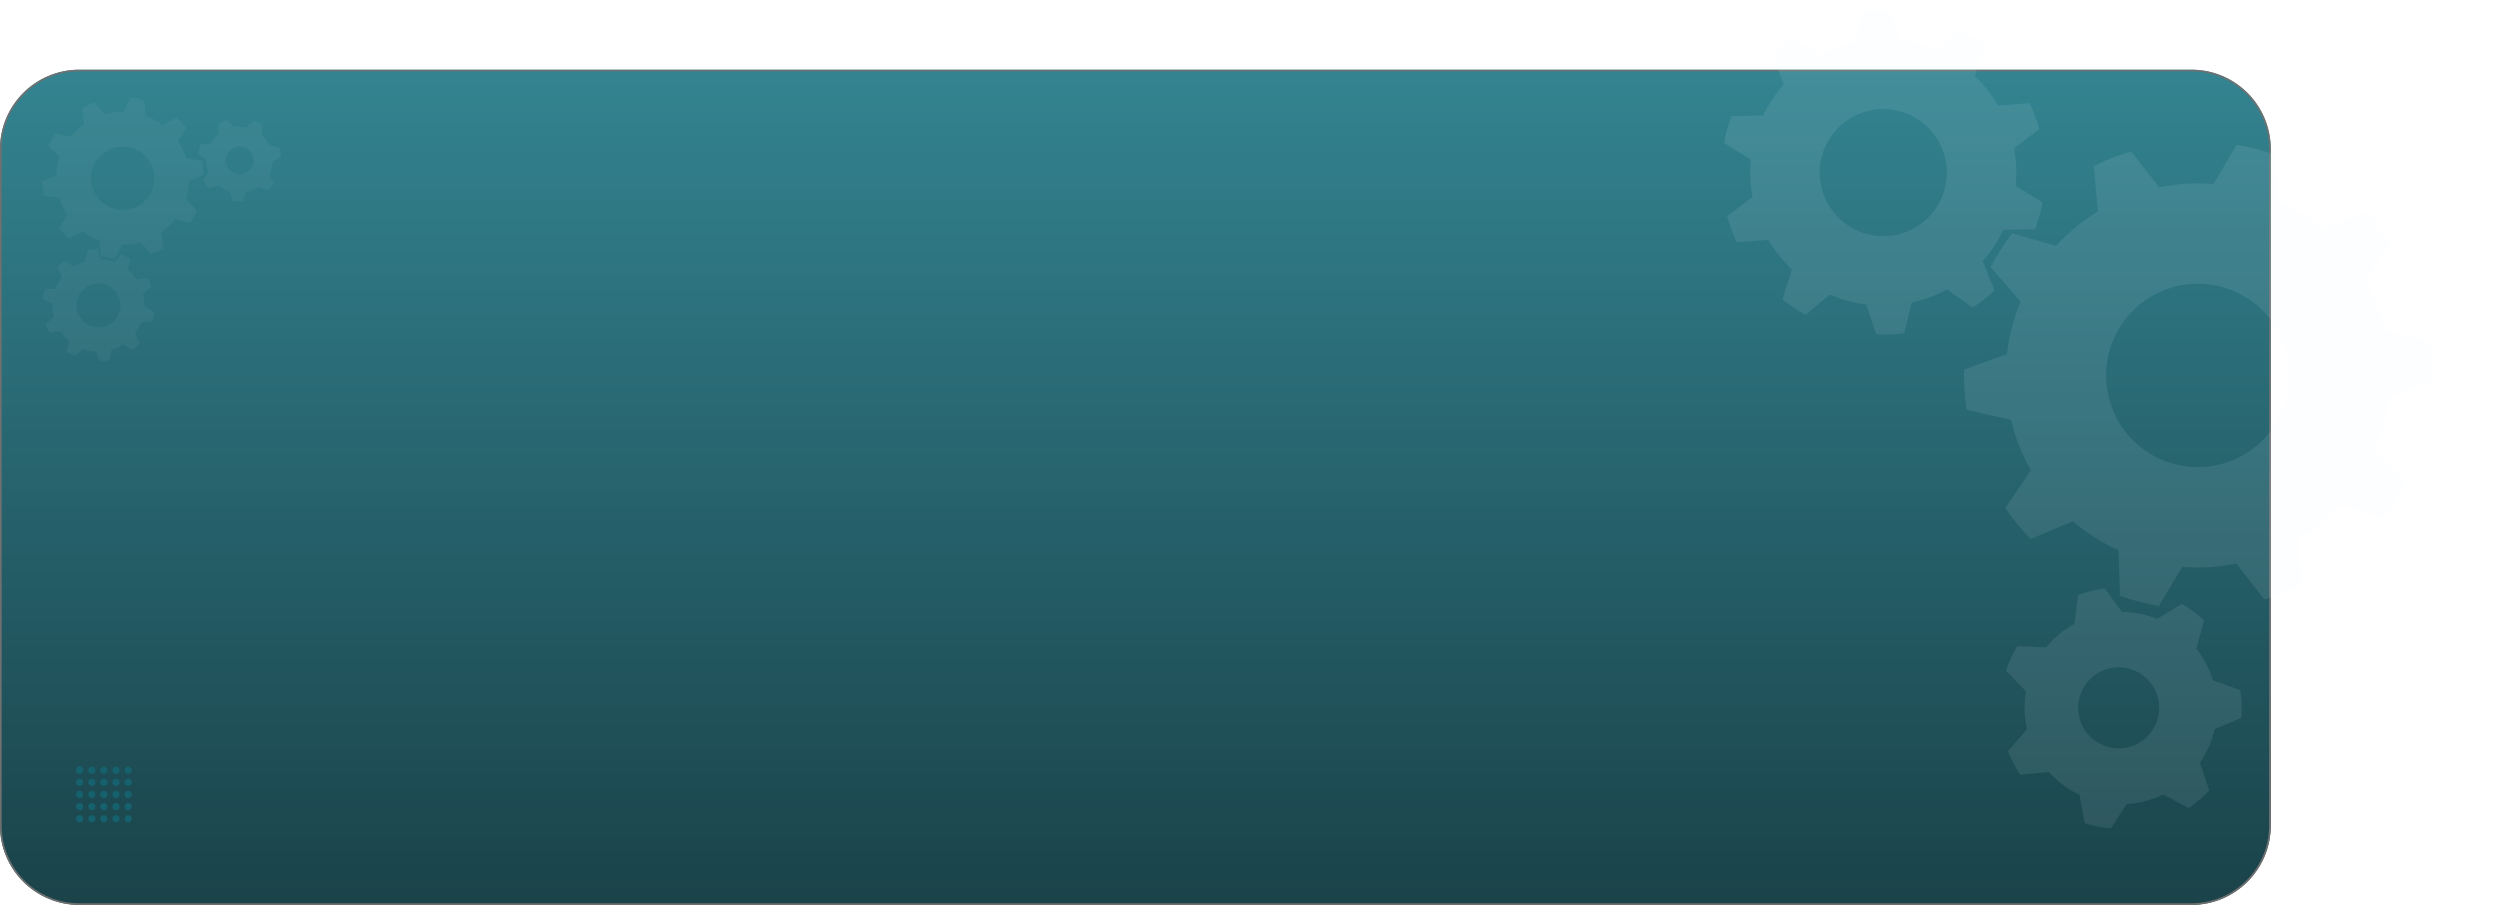
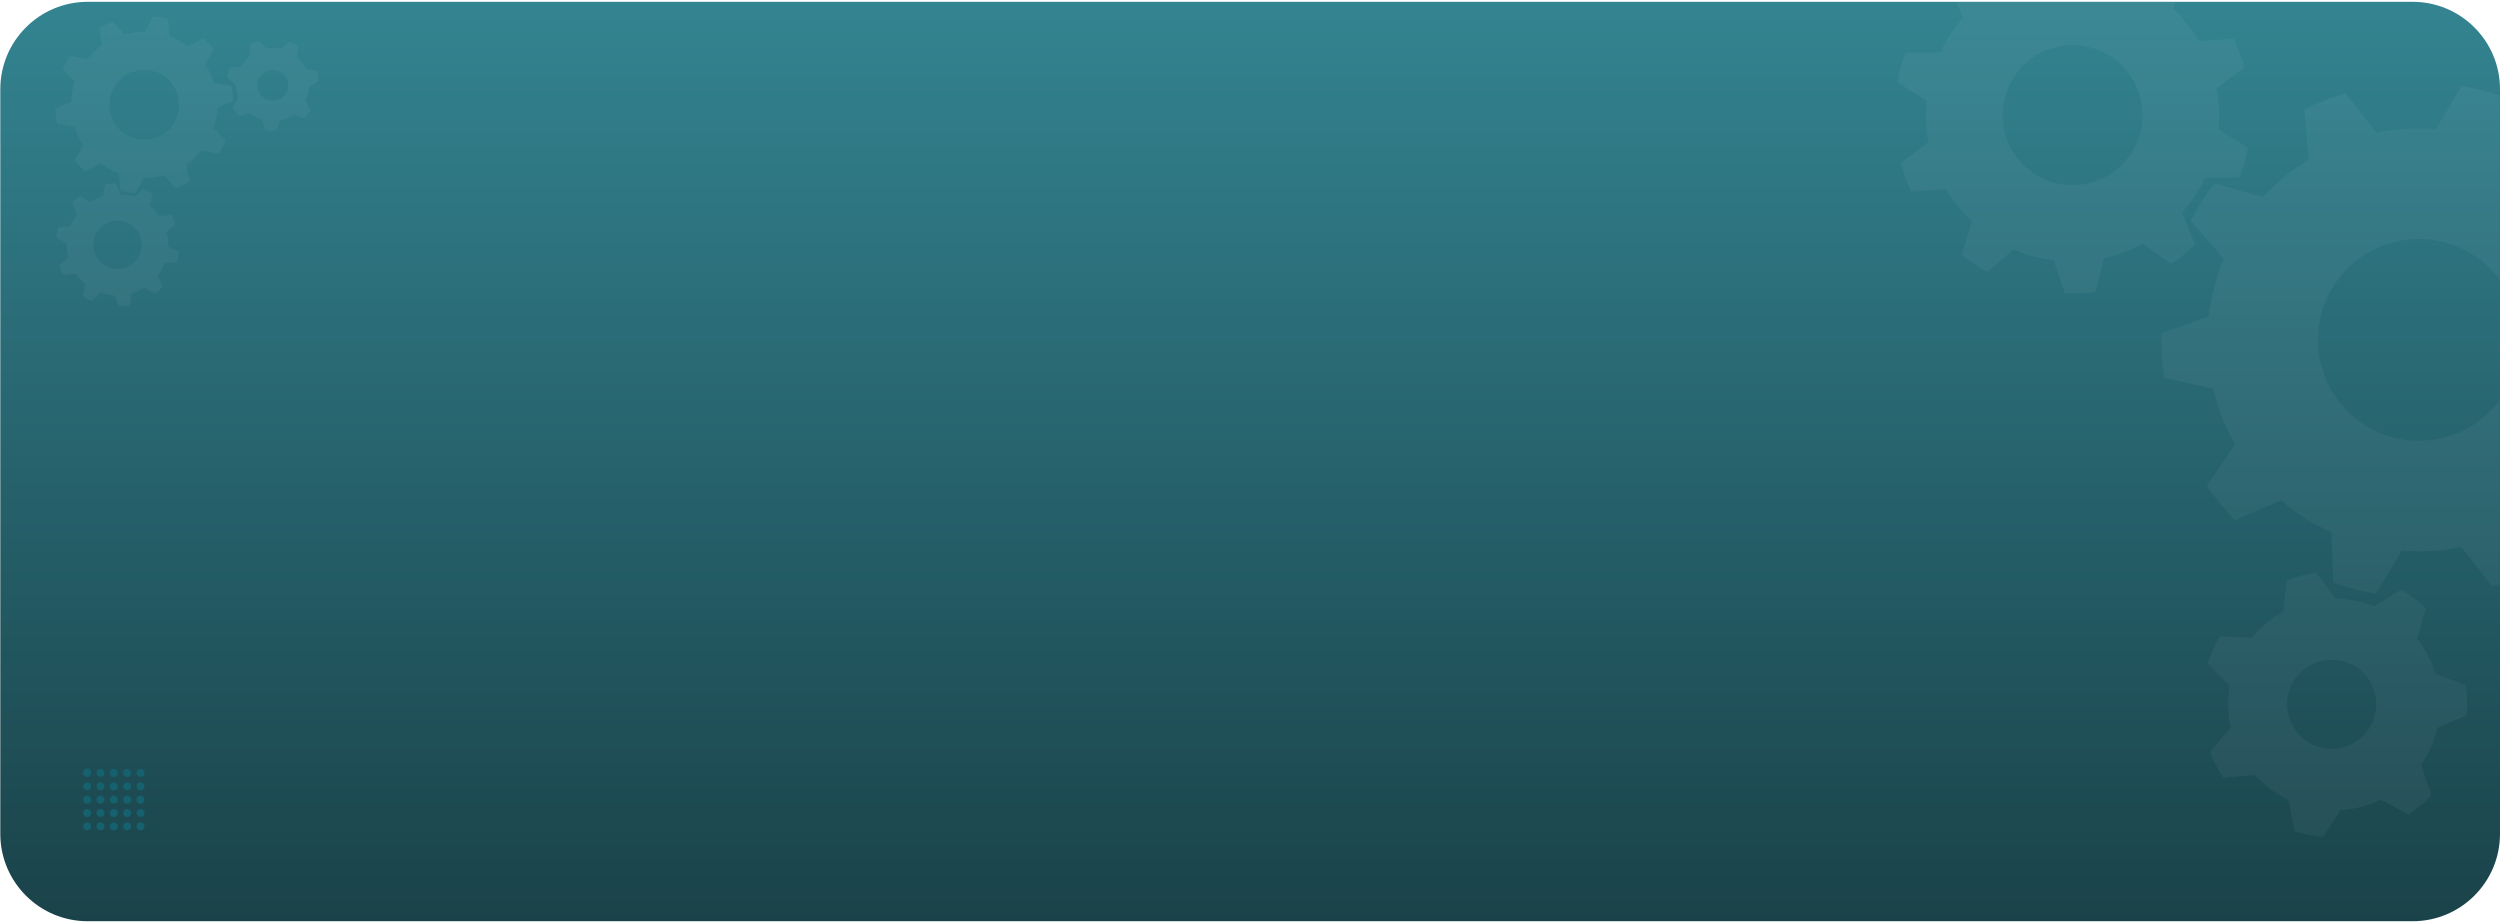
- <svg xmlns="http://www.w3.org/2000/svg" width="1511.609" height="547.147" viewBox="0 0 1511.609 547.147">
+ <svg xmlns="http://www.w3.org/2000/svg" width="1373.167" height="506" viewBox="0 0 1373.167 506">
  <defs>
    <linearGradient id="linear-gradient" x1="0.5" x2="0.5" y2="1" gradientUnits="objectBoundingBox">
      <stop offset="0" stop-color="#338491" />
      <stop offset="1" stop-color="#1a4249" />
    </linearGradient>
+     <clipPath id="clip-path">
+       <rect id="Rectángulo_46410" data-name="Rectángulo 46410" width="1373" height="506" rx="49" transform="translate(108.333 134)" fill="none" />
+     </clipPath>
  </defs>
-   <g id="Grupo_154749" data-name="Grupo 154749" transform="translate(-108.034 -92.849)">
-     <g id="Rectángulo_45467" data-name="Rectángulo 45467" transform="translate(108.034 134.996)" stroke="#707070" stroke-width="1" fill="url(#linear-gradient)">
-       <rect width="1373" height="505" rx="48" stroke="none" />
-       <rect x="0.5" y="0.5" width="1372" height="504" rx="47.5" fill="none" />
-     </g>
-     <g id="Grupo_154676" data-name="Grupo 154676" transform="translate(1160.271 -102.001) rotate(67)" opacity="0.09">
-       <g id="Grupo_154646" data-name="Grupo 154646" transform="translate(355.077 -228.331)">
-         <path id="Trazado_204397" data-name="Trazado 204397" d="M1189.673,237.116a142.464,142.464,0,0,0,.894-15.87c0-2.83-.1-5.639-.259-8.43l-26.221-8.483a115.208,115.208,0,0,0-9.284-31.419l17.388-21.394a141.713,141.713,0,0,0-13.774-20.022l-26.226,8.557A116.439,116.439,0,0,0,1106.23,120.1l1.493-27.555a140.369,140.369,0,0,0-22.893-8.114l-16.195,22.347a116.687,116.687,0,0,0-32.737-.856L1020.9,82.748a140.038,140.038,0,0,0-23.293,6.884l.035,27.594a116.3,116.3,0,0,0-26.982,18.56l-25.729-9.927a141.916,141.916,0,0,0-14.816,19.264l16.237,22.289a115.175,115.175,0,0,0-10.946,30.879l-26.63,7.087a142.411,142.411,0,0,0-.894,15.868c0,2.832.094,5.641.259,8.432l26.22,8.483a115.194,115.194,0,0,0,9.286,31.417l-17.388,21.4A141.671,141.671,0,0,0,940.038,311l26.225-8.557a116.517,116.517,0,0,0,25.961,19.954l-1.493,27.553a140.367,140.367,0,0,0,22.893,8.116l16.194-22.349a116.605,116.605,0,0,0,32.738.858l14.993,23.174a140.183,140.183,0,0,0,23.292-6.884l-.033-27.594a116.345,116.345,0,0,0,26.981-18.56l25.727,9.927a141.745,141.745,0,0,0,14.819-19.264L1152.1,275.082a115.262,115.262,0,0,0,10.945-30.879Zm-140.446,39.568a55.437,55.437,0,1,1,55.436-55.438A55.437,55.437,0,0,1,1049.227,276.684Z" transform="translate(-907.887 -82.748)" fill="#e6f1ff" />
-         <g id="Grupo_151711" data-name="Grupo 151711" transform="translate(214.878 105.247)">
-           <g id="Grupo_151710" data-name="Grupo 151710">
-             <path id="Trazado_204398" data-name="Trazado 204398" d="M1014.6,230.478a2.074,2.074,0,0,1-1.593-3.4,93.774,93.774,0,0,0,16.525-90.332,2.072,2.072,0,0,1,3.918-1.351,97.925,97.925,0,0,1-17.256,94.334A2.065,2.065,0,0,1,1014.6,230.478Z" transform="translate(-1012.524 -133.999)" fill="#e6f1ff" />
-           </g>
-         </g>
-         <g id="Grupo_151713" data-name="Grupo 151713" transform="translate(173.904 46.438)">
-           <g id="Grupo_151712" data-name="Grupo 151712">
-             <path id="Trazado_204399" data-name="Trazado 204399" d="M1027.592,129.8a2.067,2.067,0,0,1-1.421-.563,93.041,93.041,0,0,0-32.233-19.86,2.072,2.072,0,1,1,1.413-3.9,97.19,97.19,0,0,1,33.661,20.739,2.071,2.071,0,0,1-1.419,3.579Z" transform="translate(-992.572 -105.361)" fill="#e6f1ff" />
-           </g>
-         </g>
-         <g id="Grupo_151715" data-name="Grupo 151715" transform="translate(117.767 40.726)">
-           <g id="Grupo_151714" data-name="Grupo 151714">
-             <path id="Trazado_204400" data-name="Trazado 204400" d="M967.306,109.63a2.072,2.072,0,0,1-.5-4.08,98.074,98.074,0,0,1,24-2.969,2.072,2.072,0,1,1,0,4.144,94.047,94.047,0,0,0-22.987,2.842A2.086,2.086,0,0,1,967.306,109.63Z" transform="translate(-965.235 -102.58)" fill="#e6f1ff" />
-           </g>
-         </g>
-       </g>
-       <g id="Grupo_154647" data-name="Grupo 154647" transform="matrix(0.946, 0.326, -0.326, 0.946, 247.898, -85.331)">
-         <path id="Trazado_204401" data-name="Trazado 204401" d="M195.176,106.921a98.574,98.574,0,0,0,.618-10.991c0-1.961-.064-3.906-.179-5.84l-18.162-5.875a79.8,79.8,0,0,0-6.432-21.762l12.044-14.818a98.162,98.162,0,0,0-9.541-13.868l-18.164,5.927a80.715,80.715,0,0,0-17.983-13.823l1.033-19.084a97.21,97.21,0,0,0-15.855-5.621L111.34,16.646a80.793,80.793,0,0,0-22.675-.6L78.279,0A97.237,97.237,0,0,0,62.147,4.766l.023,19.115A80.513,80.513,0,0,0,43.482,36.736L25.661,29.859A98.39,98.39,0,0,0,15.4,43.2L26.645,58.641a79.825,79.825,0,0,0-7.582,21.388L.616,84.939A99.053,99.053,0,0,0,0,95.93c0,1.961.064,3.908.177,5.84l18.164,5.875a79.783,79.783,0,0,0,6.43,21.762L12.728,144.226a98.166,98.166,0,0,0,9.539,13.868l18.166-5.926a80.686,80.686,0,0,0,17.981,13.822L57.38,185.073a97.094,97.094,0,0,0,15.858,5.621l11.216-15.478a80.878,80.878,0,0,0,22.675.593l10.385,16.051a97.224,97.224,0,0,0,16.133-4.766l-.025-19.115a80.48,80.48,0,0,0,18.689-12.855L170.133,162a98.223,98.223,0,0,0,10.262-13.344l-11.245-15.439a79.82,79.82,0,0,0,7.582-21.388ZM97.9,134.327a38.4,38.4,0,1,1,38.4-38.4A38.4,38.4,0,0,1,97.9,134.327Z" transform="translate(0 0)" fill="#e6f1ff" />
-         <g id="Grupo_151718" data-name="Grupo 151718" transform="translate(148.195 72.261)">
-           <g id="Grupo_151717" data-name="Grupo 151717" transform="translate(0 0)">
-             <path id="Trazado_204402" data-name="Trazado 204402" d="M2.071,68.1A2.071,2.071,0,0,1,.48,64.7,64.289,64.289,0,0,0,15.3,23.669,64.1,64.1,0,0,0,11.813,2.748,2.072,2.072,0,1,1,15.731,1.4,68.28,68.28,0,0,1,19.44,23.669,68.447,68.447,0,0,1,3.665,67.353,2.071,2.071,0,0,1,2.071,68.1Z" fill="#e6f1ff" />
-           </g>
-         </g>
-         <g id="Grupo_151720" data-name="Grupo 151720" transform="translate(119.815 31.527)">
-           <g id="Grupo_151719" data-name="Grupo 151719" transform="translate(0 0)">
-             <path id="Trazado_204403" data-name="Trazado 204403" d="M24.893,18.2a2.054,2.054,0,0,1-1.419-.563A63.864,63.864,0,0,0,1.367,4.02,2.072,2.072,0,1,1,2.78.125a67.986,67.986,0,0,1,23.534,14.5A2.071,2.071,0,0,1,24.893,18.2Z" fill="#e6f1ff" />
-           </g>
-         </g>
-         <g id="Grupo_151722" data-name="Grupo 151722" transform="translate(80.932 27.571)">
-           <g id="Grupo_151721" data-name="Grupo 151721" transform="translate(0 0)">
-             <path id="Trazado_204404" data-name="Trazado 204404" d="M2.07,6.157a2.072,2.072,0,0,1-.5-4.08A68.584,68.584,0,0,1,18.347,0a2.072,2.072,0,0,1,0,4.144A64.453,64.453,0,0,0,2.58,6.095,2.168,2.168,0,0,1,2.07,6.157Z" fill="#e6f1ff" />
-           </g>
-         </g>
-       </g>
-       <path id="Trazado_218042" data-name="Trazado 218042" d="M1153.584,245.622q0-1.608-.088-3.193L1167.1,231.5a72.461,72.461,0,0,0-4.943-15.634l-17.572-1.329a58.452,58.452,0,0,0-15.209-16.139l-.057-17.509a72.537,72.537,0,0,0-15.58-6.011l-12.007,12.925a58.361,58.361,0,0,0-21.6,1.692l-13.768-10.906a73.04,73.04,0,0,0-14.566,8.448l2.6,17.359a58.215,58.215,0,0,0-12.264,17.9l-17.133,3.97a72.993,72.993,0,0,0-2.53,16.515l15.089,8.723a57.746,57.746,0,0,0,6.454,21.32l-7.555,15.823a73.424,73.424,0,0,0,11.1,12.079l16.181-6.337a57.786,57.786,0,0,0,21.331,8.465l7.625,15.7c.909.033,1.821.055,2.737.055a73.422,73.422,0,0,0,13.379-1.226l5.143-16.632a58.049,58.049,0,0,0,20.075-11.654l17.006,3.822a73.24,73.24,0,0,0,9.058-13.379l-9.855-14.478A58.08,58.08,0,0,0,1153.584,245.622Zm-58.791,25.622a24.494,24.494,0,1,1,24.493-24.495A24.495,24.495,0,0,1,1094.793,271.244Z" transform="translate(-432.078 -214.01)" fill="#e6f1ff" />
-     </g>
-     <g id="Grupo_154650" data-name="Grupo 154650" transform="translate(102.63 535.35) rotate(-45)" opacity="0.05">
-       <g id="Grupo_154646-2" data-name="Grupo 154646" transform="translate(244.123 -228.331)">
-         <path id="Trazado_204397-2" data-name="Trazado 204397" d="M1005.372,136.152a49.268,49.268,0,0,0,.309-5.49c0-.979-.033-1.951-.09-2.916l-9.072-2.935a39.855,39.855,0,0,0-3.212-10.87l6.016-7.4a49.016,49.016,0,0,0-4.765-6.927l-9.073,2.96a40.288,40.288,0,0,0-8.981-6.9l.516-9.533a48.557,48.557,0,0,0-7.92-2.807l-5.6,7.731a40.368,40.368,0,0,0-11.326-.3l-5.187-8.017a48.445,48.445,0,0,0-8.058,2.381l.012,9.546a40.233,40.233,0,0,0-9.334,6.421l-8.9-3.434a49.109,49.109,0,0,0-5.126,6.665l5.617,7.711a39.843,39.843,0,0,0-3.787,10.683l-9.213,2.452a49.313,49.313,0,0,0-.309,5.49c0,.98.033,1.952.089,2.917l9.071,2.935a39.848,39.848,0,0,0,3.213,10.869l-6.015,7.4a49.007,49.007,0,0,0,4.765,6.927l9.073-2.96a40.306,40.306,0,0,0,8.981,6.9l-.517,9.532a48.566,48.566,0,0,0,7.92,2.808l5.6-7.732a40.339,40.339,0,0,0,11.326.3l5.187,8.017a48.5,48.5,0,0,0,8.058-2.381l-.011-9.546a40.251,40.251,0,0,0,9.334-6.421l8.9,3.434A49.046,49.046,0,0,0,997.99,157l-5.617-7.711a39.869,39.869,0,0,0,3.787-10.683Zm-48.588,13.689a19.179,19.179,0,1,1,19.178-19.179A19.179,19.179,0,0,1,956.784,149.841Z" transform="translate(-907.887 -82.748)" fill="#e6f1ff" />
-         <g id="Grupo_151711-2" data-name="Grupo 151711" transform="translate(74.338 36.411)">
-           <g id="Grupo_151710-2" data-name="Grupo 151710">
-             <path id="Trazado_204398-2" data-name="Trazado 204398" d="M1013.241,167.376a.718.718,0,0,1-.551-1.176,32.441,32.441,0,0,0,5.717-31.251.717.717,0,0,1,1.355-.467,33.878,33.878,0,0,1-5.97,32.635A.714.714,0,0,1,1013.241,167.376Z" transform="translate(-1012.524 -133.999)" fill="#e6f1ff" />
-           </g>
-         </g>
-         <g id="Grupo_151713-2" data-name="Grupo 151713" transform="translate(60.163 16.065)">
-           <g id="Grupo_151712-2" data-name="Grupo 151712">
-             <path id="Trazado_204399-2" data-name="Trazado 204399" d="M1004.687,113.817a.715.715,0,0,1-.491-.195,32.187,32.187,0,0,0-11.151-6.871.717.717,0,1,1,.489-1.348,33.623,33.623,0,0,1,11.645,7.175.716.716,0,0,1-.491,1.238Z" transform="translate(-992.572 -105.361)" fill="#e6f1ff" />
-           </g>
-         </g>
-         <g id="Grupo_151715-2" data-name="Grupo 151715" transform="translate(40.742 14.089)">
-           <g id="Grupo_151714-2" data-name="Grupo 151714">
-             <path id="Trazado_204400-2" data-name="Trazado 204400" d="M965.951,105.019a.717.717,0,0,1-.175-1.412,33.928,33.928,0,0,1,8.3-1.027.717.717,0,1,1,0,1.434,32.537,32.537,0,0,0-7.953.983A.718.718,0,0,1,965.951,105.019Z" transform="translate(-965.235 -102.58)" fill="#e6f1ff" />
-           </g>
-         </g>
-       </g>
-       <g id="Grupo_154647-2" data-name="Grupo 154647" transform="matrix(0.946, 0.326, -0.326, 0.946, 207.044, -178.859)">
-         <path id="Trazado_204401-2" data-name="Trazado 204401" d="M67.522,36.99a34.1,34.1,0,0,0,.214-3.8c0-.678-.022-1.351-.062-2.02l-6.283-2.033a27.605,27.605,0,0,0-2.225-7.529l4.167-5.127a33.961,33.961,0,0,0-3.3-4.8l-6.284,2.05A27.924,27.924,0,0,0,47.527,8.95l.357-6.6A33.63,33.63,0,0,0,42.4.4l-3.88,5.355a27.951,27.951,0,0,0-7.845-.206L27.081,0A33.64,33.64,0,0,0,21.5,1.649l.008,6.613a27.854,27.854,0,0,0-6.465,4.447L8.878,10.33a34.038,34.038,0,0,0-3.551,4.616l3.891,5.341a27.616,27.616,0,0,0-2.623,7.4l-6.382,1.7A34.268,34.268,0,0,0,0,33.187c0,.678.022,1.352.061,2.02l6.284,2.033a27.6,27.6,0,0,0,2.224,7.529L4.4,49.9a33.961,33.961,0,0,0,3.3,4.8l6.285-2.05a27.914,27.914,0,0,0,6.221,4.782l-.357,6.6a33.59,33.59,0,0,0,5.486,1.944l3.88-5.355a27.981,27.981,0,0,0,7.845.205l3.593,5.553a33.635,33.635,0,0,0,5.581-1.649l-.009-6.613a27.842,27.842,0,0,0,6.466-4.447l6.165,2.379a33.981,33.981,0,0,0,3.55-4.616l-3.89-5.341a27.614,27.614,0,0,0,2.623-7.4ZM33.868,46.471A13.284,13.284,0,1,1,47.152,33.187,13.283,13.283,0,0,1,33.868,46.471Z" transform="translate(0 0)" fill="#e6f1ff" />
-         <g id="Grupo_151718-2" data-name="Grupo 151718" transform="translate(51.269 24.999)">
-           <g id="Grupo_151717-2" data-name="Grupo 151717" transform="translate(0 0)">
-             <path id="Trazado_204402-2" data-name="Trazado 204402" d="M.717,23.559a.716.716,0,0,1-.551-1.175,22.241,22.241,0,0,0,5.126-14.2A22.176,22.176,0,0,0,4.087.951.717.717,0,1,1,5.442.484a23.622,23.622,0,0,1,1.283,7.7A23.68,23.68,0,0,1,1.268,23.3.717.717,0,0,1,.717,23.559Z" fill="#e6f1ff" />
-           </g>
-         </g>
-         <g id="Grupo_151720-2" data-name="Grupo 151720" transform="translate(41.451 10.907)">
-           <g id="Grupo_151719-2" data-name="Grupo 151719" transform="translate(0 0)">
-             <path id="Trazado_204403-2" data-name="Trazado 204403" d="M8.612,6.3A.711.711,0,0,1,8.121,6.1,22.094,22.094,0,0,0,.473,1.391.717.717,0,1,1,.962.043,23.52,23.52,0,0,1,9.1,5.06.716.716,0,0,1,8.612,6.3Z" fill="#e6f1ff" />
-           </g>
-         </g>
-         <g id="Grupo_151722-2" data-name="Grupo 151722" transform="translate(27.999 9.538)">
-           <g id="Grupo_151721-2" data-name="Grupo 151721" transform="translate(0 0)">
-             <path id="Trazado_204404-2" data-name="Trazado 204404" d="M.716,2.13A.717.717,0,0,1,.542.718,23.727,23.727,0,0,1,6.347,0a.717.717,0,0,1,0,1.434,22.3,22.3,0,0,0-5.455.675A.75.75,0,0,1,.716,2.13Z" fill="#e6f1ff" />
-           </g>
-         </g>
-       </g>
-       <path id="Trazado_218042-2" data-name="Trazado 218042" d="M1067.837,199.356q0-.556-.03-1.1l4.707-3.78a25.064,25.064,0,0,0-1.71-5.409l-6.079-.46a20.223,20.223,0,0,0-5.261-5.583l-.02-6.057a25.094,25.094,0,0,0-5.39-2.079l-4.154,4.472a20.188,20.188,0,0,0-7.471.585l-4.763-3.773a25.271,25.271,0,0,0-5.039,2.923l.9,6.005a20.143,20.143,0,0,0-4.243,6.193l-5.927,1.373a25.252,25.252,0,0,0-.875,5.713l5.22,3.018a19.986,19.986,0,0,0,2.233,7.376l-2.614,5.474a25.4,25.4,0,0,0,3.841,4.179l5.6-2.192a19.992,19.992,0,0,0,7.38,2.928l2.638,5.432c.315.011.63.019.947.019a25.4,25.4,0,0,0,4.628-.424l1.779-5.754a20.078,20.078,0,0,0,6.945-4.032l5.883,1.322a25.32,25.32,0,0,0,3.134-4.629l-3.409-5.009A20.091,20.091,0,0,0,1067.837,199.356ZM1047.5,208.22a8.474,8.474,0,1,1,8.473-8.474A8.474,8.474,0,0,1,1047.5,208.22Z" transform="translate(-696.945 -337.758)" fill="#e6f1ff" />
-     </g>
+   <g id="Grupo_159131" data-name="Grupo 159131" transform="translate(-108.333 -134)">
+     <rect id="Rectángulo_45467" data-name="Rectángulo 45467" width="1373" height="505" rx="48" transform="translate(108.5 134.996)" fill="url(#linear-gradient)" />
    <g id="Grupo_154682" data-name="Grupo 154682" transform="translate(108.132 109.449)">
      <g id="Grupo_151759" data-name="Grupo 151759">
        <circle id="Elipse_5358" data-name="Elipse 5358" cx="2.186" cy="2.186" r="2.186" transform="translate(45.924 446.637)" fill="#15616d" />
        <circle id="Elipse_5359" data-name="Elipse 5359" cx="2.186" cy="2.186" r="2.186" transform="translate(45.868 454.251)" fill="#15616d" />
        <circle id="Elipse_5360" data-name="Elipse 5360" cx="2.186" cy="2.186" r="2.186" transform="translate(45.868 461.584)" fill="#15616d" />
        <circle id="Elipse_5361" data-name="Elipse 5361" cx="2.186" cy="2.186" r="2.186" transform="translate(45.868 468.918)" fill="#15616d" />
        <circle id="Elipse_5362" data-name="Elipse 5362" cx="2.186" cy="2.186" r="2.186" transform="translate(45.868 476.252)" fill="#15616d" />
        <circle id="Elipse_5363" data-name="Elipse 5363" cx="2.186" cy="2.186" r="2.186" transform="translate(53.202 446.917)" fill="#15616d" />
        <circle id="Elipse_5364" data-name="Elipse 5364" cx="2.186" cy="2.186" r="2.186" transform="translate(53.202 454.251)" fill="#15616d" />
        <circle id="Elipse_5365" data-name="Elipse 5365" cx="2.186" cy="2.186" r="2.186" transform="translate(53.202 461.584)" fill="#15616d" />
        <circle id="Elipse_5366" data-name="Elipse 5366" cx="2.186" cy="2.186" r="2.186" transform="translate(53.202 468.918)" fill="#15616d" />
        <circle id="Elipse_5367" data-name="Elipse 5367" cx="2.186" cy="2.186" r="2.186" transform="translate(53.202 476.252)" fill="#15616d" />
        <circle id="Elipse_5368" data-name="Elipse 5368" cx="2.186" cy="2.186" r="2.186" transform="translate(45.868 446.917)" fill="#15616d" />
        <circle id="Elipse_5369" data-name="Elipse 5369" cx="2.186" cy="2.186" r="2.186" transform="translate(60.535 454.251)" fill="#15616d" />
        <circle id="Elipse_5370" data-name="Elipse 5370" cx="2.186" cy="2.186" r="2.186" transform="translate(60.535 461.584)" fill="#15616d" />
        <circle id="Elipse_5371" data-name="Elipse 5371" cx="2.186" cy="2.186" r="2.186" transform="translate(60.535 468.918)" fill="#15616d" />
        <circle id="Elipse_5372" data-name="Elipse 5372" cx="2.186" cy="2.186" r="2.186" transform="translate(60.535 476.252)" fill="#15616d" />
        <circle id="Elipse_5373" data-name="Elipse 5373" cx="2.186" cy="2.186" r="2.186" transform="translate(67.869 446.917)" fill="#15616d" />
        <circle id="Elipse_5374" data-name="Elipse 5374" cx="2.186" cy="2.186" r="2.186" transform="translate(67.869 454.251)" fill="#15616d" />
        <circle id="Elipse_5375" data-name="Elipse 5375" cx="2.186" cy="2.186" r="2.186" transform="translate(67.869 461.584)" fill="#15616d" />
        <circle id="Elipse_5376" data-name="Elipse 5376" cx="2.186" cy="2.186" r="2.186" transform="translate(67.869 468.918)" fill="#15616d" />
        <circle id="Elipse_5377" data-name="Elipse 5377" cx="2.186" cy="2.186" r="2.186" transform="translate(67.869 476.252)" fill="#15616d" />
        <circle id="Elipse_5378" data-name="Elipse 5378" cx="2.186" cy="2.186" r="2.186" transform="translate(60.535 446.917)" fill="#15616d" />
        <circle id="Elipse_5379" data-name="Elipse 5379" cx="2.186" cy="2.186" r="2.186" transform="translate(75.202 446.917)" fill="#15616d" />
        <circle id="Elipse_5380" data-name="Elipse 5380" cx="2.186" cy="2.186" r="2.186" transform="translate(75.202 454.251)" fill="#15616d" />
        <circle id="Elipse_5381" data-name="Elipse 5381" cx="2.186" cy="2.186" r="2.186" transform="translate(75.202 461.584)" fill="#15616d" />
        <circle id="Elipse_5382" data-name="Elipse 5382" cx="2.186" cy="2.186" r="2.186" transform="translate(75.202 476.252)" fill="#15616d" />
        <circle id="Elipse_5383" data-name="Elipse 5383" cx="2.186" cy="2.186" r="2.186" transform="translate(75.202 468.918)" fill="#15616d" />
      </g>
    </g>
+     <g id="Enmascarar_grupo_80002" data-name="Enmascarar grupo 80002" clip-path="url(#clip-path)">
+       <g id="Grupo_154650" data-name="Grupo 154650" transform="translate(107.929 526.354) rotate(-45)" opacity="0.05">
+         <g id="Grupo_154646" data-name="Grupo 154646" transform="translate(244.123 -228.331)">
+           <path id="Trazado_204397" data-name="Trazado 204397" d="M1005.372,136.152a49.268,49.268,0,0,0,.309-5.49c0-.979-.033-1.951-.09-2.916l-9.072-2.935a39.855,39.855,0,0,0-3.212-10.87l6.016-7.4a49.016,49.016,0,0,0-4.765-6.927l-9.073,2.96a40.288,40.288,0,0,0-8.981-6.9l.516-9.533a48.557,48.557,0,0,0-7.92-2.807l-5.6,7.731a40.368,40.368,0,0,0-11.326-.3l-5.187-8.017a48.445,48.445,0,0,0-8.058,2.381l.012,9.546a40.233,40.233,0,0,0-9.334,6.421l-8.9-3.434a49.109,49.109,0,0,0-5.126,6.665l5.617,7.711a39.843,39.843,0,0,0-3.787,10.683l-9.213,2.452a49.313,49.313,0,0,0-.309,5.49c0,.98.033,1.952.089,2.917l9.071,2.935a39.848,39.848,0,0,0,3.213,10.869l-6.015,7.4a49.007,49.007,0,0,0,4.765,6.927l9.073-2.96a40.306,40.306,0,0,0,8.981,6.9l-.517,9.532a48.566,48.566,0,0,0,7.92,2.808l5.6-7.732a40.339,40.339,0,0,0,11.326.3l5.187,8.017a48.5,48.5,0,0,0,8.058-2.381l-.011-9.546a40.251,40.251,0,0,0,9.334-6.421l8.9,3.434A49.046,49.046,0,0,0,997.99,157l-5.617-7.711a39.869,39.869,0,0,0,3.787-10.683Zm-48.588,13.689a19.179,19.179,0,1,1,19.178-19.179A19.179,19.179,0,0,1,956.784,149.841Z" transform="translate(-907.887 -82.748)" fill="#e6f1ff" />
+           <g id="Grupo_151711" data-name="Grupo 151711" transform="translate(74.338 36.411)">
+             <g id="Grupo_151710" data-name="Grupo 151710">
+               <path id="Trazado_204398" data-name="Trazado 204398" d="M1013.241,167.376a.718.718,0,0,1-.551-1.176,32.441,32.441,0,0,0,5.717-31.251.717.717,0,0,1,1.355-.467,33.878,33.878,0,0,1-5.97,32.635A.714.714,0,0,1,1013.241,167.376Z" transform="translate(-1012.524 -133.999)" fill="#e6f1ff" />
+             </g>
+           </g>
+           <g id="Grupo_151713" data-name="Grupo 151713" transform="translate(60.163 16.065)">
+             <g id="Grupo_151712" data-name="Grupo 151712">
+               <path id="Trazado_204399" data-name="Trazado 204399" d="M1004.687,113.817a.715.715,0,0,1-.491-.195,32.187,32.187,0,0,0-11.151-6.871.717.717,0,1,1,.489-1.348,33.623,33.623,0,0,1,11.645,7.175.716.716,0,0,1-.491,1.238Z" transform="translate(-992.572 -105.361)" fill="#e6f1ff" />
+             </g>
+           </g>
+           <g id="Grupo_151715" data-name="Grupo 151715" transform="translate(40.742 14.089)">
+             <g id="Grupo_151714" data-name="Grupo 151714">
+               <path id="Trazado_204400" data-name="Trazado 204400" d="M965.951,105.019a.717.717,0,0,1-.175-1.412,33.928,33.928,0,0,1,8.3-1.027.717.717,0,1,1,0,1.434,32.537,32.537,0,0,0-7.953.983A.718.718,0,0,1,965.951,105.019Z" transform="translate(-965.235 -102.58)" fill="#e6f1ff" />
+             </g>
+           </g>
+         </g>
+         <g id="Grupo_154647" data-name="Grupo 154647" transform="matrix(0.946, 0.326, -0.326, 0.946, 207.044, -178.859)">
+           <path id="Trazado_204401" data-name="Trazado 204401" d="M67.522,36.99a34.1,34.1,0,0,0,.214-3.8c0-.678-.022-1.351-.062-2.02l-6.283-2.033a27.605,27.605,0,0,0-2.225-7.529l4.167-5.127a33.961,33.961,0,0,0-3.3-4.8l-6.284,2.05A27.924,27.924,0,0,0,47.527,8.95l.357-6.6A33.63,33.63,0,0,0,42.4.4l-3.88,5.355a27.951,27.951,0,0,0-7.845-.206L27.081,0A33.64,33.64,0,0,0,21.5,1.649l.008,6.613a27.854,27.854,0,0,0-6.465,4.447L8.878,10.33a34.038,34.038,0,0,0-3.551,4.616l3.891,5.341a27.616,27.616,0,0,0-2.623,7.4l-6.382,1.7A34.268,34.268,0,0,0,0,33.187c0,.678.022,1.352.061,2.02l6.284,2.033a27.6,27.6,0,0,0,2.224,7.529L4.4,49.9a33.961,33.961,0,0,0,3.3,4.8l6.285-2.05a27.914,27.914,0,0,0,6.221,4.782l-.357,6.6a33.59,33.59,0,0,0,5.486,1.944l3.88-5.355a27.981,27.981,0,0,0,7.845.205l3.593,5.553a33.635,33.635,0,0,0,5.581-1.649l-.009-6.613a27.842,27.842,0,0,0,6.466-4.447l6.165,2.379a33.981,33.981,0,0,0,3.55-4.616l-3.89-5.341a27.614,27.614,0,0,0,2.623-7.4ZM33.868,46.471A13.284,13.284,0,1,1,47.152,33.187,13.283,13.283,0,0,1,33.868,46.471Z" transform="translate(0 0)" fill="#e6f1ff" />
+           <g id="Grupo_151718" data-name="Grupo 151718" transform="translate(51.269 24.999)">
+             <g id="Grupo_151717" data-name="Grupo 151717" transform="translate(0 0)">
+               <path id="Trazado_204402" data-name="Trazado 204402" d="M.717,23.559a.716.716,0,0,1-.551-1.175,22.241,22.241,0,0,0,5.126-14.2A22.176,22.176,0,0,0,4.087.951.717.717,0,1,1,5.442.484a23.622,23.622,0,0,1,1.283,7.7A23.68,23.68,0,0,1,1.268,23.3.717.717,0,0,1,.717,23.559Z" fill="#e6f1ff" />
+             </g>
+           </g>
+           <g id="Grupo_151720" data-name="Grupo 151720" transform="translate(41.451 10.907)">
+             <g id="Grupo_151719" data-name="Grupo 151719" transform="translate(0 0)">
+               <path id="Trazado_204403" data-name="Trazado 204403" d="M8.612,6.3A.711.711,0,0,1,8.121,6.1,22.094,22.094,0,0,0,.473,1.391.717.717,0,1,1,.962.043,23.52,23.52,0,0,1,9.1,5.06.716.716,0,0,1,8.612,6.3Z" fill="#e6f1ff" />
+             </g>
+           </g>
+           <g id="Grupo_151722" data-name="Grupo 151722" transform="translate(27.999 9.538)">
+             <g id="Grupo_151721" data-name="Grupo 151721" transform="translate(0 0)">
+               <path id="Trazado_204404" data-name="Trazado 204404" d="M.716,2.13A.717.717,0,0,1,.542.718,23.727,23.727,0,0,1,6.347,0a.717.717,0,0,1,0,1.434,22.3,22.3,0,0,0-5.455.675A.75.75,0,0,1,.716,2.13Z" fill="#e6f1ff" />
+             </g>
+           </g>
+         </g>
+         <path id="Trazado_218042" data-name="Trazado 218042" d="M1067.837,199.356q0-.556-.03-1.1l4.707-3.78a25.064,25.064,0,0,0-1.71-5.409l-6.079-.46a20.223,20.223,0,0,0-5.261-5.583l-.02-6.057a25.094,25.094,0,0,0-5.39-2.079l-4.154,4.472a20.188,20.188,0,0,0-7.471.585l-4.763-3.773a25.271,25.271,0,0,0-5.039,2.923l.9,6.005a20.143,20.143,0,0,0-4.243,6.193l-5.927,1.373a25.252,25.252,0,0,0-.875,5.713l5.22,3.018a19.986,19.986,0,0,0,2.233,7.376l-2.614,5.474a25.4,25.4,0,0,0,3.841,4.179l5.6-2.192a19.992,19.992,0,0,0,7.38,2.928l2.638,5.432c.315.011.63.019.947.019a25.4,25.4,0,0,0,4.628-.424l1.779-5.754a20.078,20.078,0,0,0,6.945-4.032l5.883,1.322a25.32,25.32,0,0,0,3.134-4.629l-3.409-5.009A20.091,20.091,0,0,0,1067.837,199.356ZM1047.5,208.22a8.474,8.474,0,1,1,8.473-8.474A8.474,8.474,0,0,1,1047.5,208.22Z" transform="translate(-696.945 -337.758)" fill="#e6f1ff" />
+       </g>
+       <g id="Grupo_154676" data-name="Grupo 154676" transform="translate(1160.271 -102.001) rotate(67)" opacity="0.05">
+         <g id="Grupo_154646-2" data-name="Grupo 154646" transform="translate(355.077 -228.331)">
+           <path id="Trazado_204397-2" data-name="Trazado 204397" d="M1189.673,237.116a142.464,142.464,0,0,0,.894-15.87c0-2.83-.1-5.639-.259-8.43l-26.221-8.483a115.208,115.208,0,0,0-9.284-31.419l17.388-21.394a141.713,141.713,0,0,0-13.774-20.022l-26.226,8.557A116.439,116.439,0,0,0,1106.23,120.1l1.493-27.555a140.369,140.369,0,0,0-22.893-8.114l-16.195,22.347a116.687,116.687,0,0,0-32.737-.856L1020.9,82.748a140.038,140.038,0,0,0-23.293,6.884l.035,27.594a116.3,116.3,0,0,0-26.982,18.56l-25.729-9.927a141.916,141.916,0,0,0-14.816,19.264l16.237,22.289a115.175,115.175,0,0,0-10.946,30.879l-26.63,7.087a142.411,142.411,0,0,0-.894,15.868c0,2.832.094,5.641.259,8.432l26.22,8.483a115.194,115.194,0,0,0,9.286,31.417l-17.388,21.4A141.671,141.671,0,0,0,940.038,311l26.225-8.557a116.517,116.517,0,0,0,25.961,19.954l-1.493,27.553a140.367,140.367,0,0,0,22.893,8.116l16.194-22.349a116.605,116.605,0,0,0,32.738.858l14.993,23.174a140.183,140.183,0,0,0,23.292-6.884l-.033-27.594a116.345,116.345,0,0,0,26.981-18.56l25.727,9.927a141.745,141.745,0,0,0,14.819-19.264L1152.1,275.082a115.262,115.262,0,0,0,10.945-30.879Zm-140.446,39.568a55.437,55.437,0,1,1,55.436-55.438A55.437,55.437,0,0,1,1049.227,276.684Z" transform="translate(-907.114 -82.42)" fill="#e6f1ff" />
+           <g id="Grupo_151711-2" data-name="Grupo 151711" transform="translate(214.878 105.247)">
+             <g id="Grupo_151710-2" data-name="Grupo 151710">
+               <path id="Trazado_204398-2" data-name="Trazado 204398" d="M1014.6,230.478a2.074,2.074,0,0,1-1.593-3.4,93.774,93.774,0,0,0,16.525-90.332,2.072,2.072,0,0,1,3.918-1.351,97.925,97.925,0,0,1-17.256,94.334A2.065,2.065,0,0,1,1014.6,230.478Z" transform="translate(-1012.524 -133.999)" fill="#e6f1ff" />
+             </g>
+           </g>
+           <g id="Grupo_151713-2" data-name="Grupo 151713" transform="translate(173.904 46.438)">
+             <g id="Grupo_151712-2" data-name="Grupo 151712">
+               <path id="Trazado_204399-2" data-name="Trazado 204399" d="M1027.592,129.8a2.067,2.067,0,0,1-1.421-.563,93.041,93.041,0,0,0-32.233-19.86,2.072,2.072,0,1,1,1.413-3.9,97.19,97.19,0,0,1,33.661,20.739,2.071,2.071,0,0,1-1.419,3.579Z" transform="translate(-992.572 -105.361)" fill="#e6f1ff" />
+             </g>
+           </g>
+           <g id="Grupo_151715-2" data-name="Grupo 151715" transform="translate(117.767 40.726)">
+             <g id="Grupo_151714-2" data-name="Grupo 151714">
+               <path id="Trazado_204400-2" data-name="Trazado 204400" d="M967.306,109.63a2.072,2.072,0,0,1-.5-4.08,98.074,98.074,0,0,1,24-2.969,2.072,2.072,0,1,1,0,4.144,94.047,94.047,0,0,0-22.987,2.842A2.086,2.086,0,0,1,967.306,109.63Z" transform="translate(-965.235 -102.58)" fill="#e6f1ff" />
+             </g>
+           </g>
+         </g>
+         <g id="Grupo_154647-2" data-name="Grupo 154647" transform="matrix(0.946, 0.326, -0.326, 0.946, 247.898, -85.331)">
+           <path id="Trazado_204401-2" data-name="Trazado 204401" d="M195.176,106.921a98.574,98.574,0,0,0,.618-10.991c0-1.961-.064-3.906-.179-5.84l-18.162-5.875a79.8,79.8,0,0,0-6.432-21.762l12.044-14.818a98.162,98.162,0,0,0-9.541-13.868l-18.164,5.927a80.715,80.715,0,0,0-17.983-13.823l1.033-19.084a97.21,97.21,0,0,0-15.855-5.621L111.34,16.646a80.793,80.793,0,0,0-22.675-.6L78.279,0A97.237,97.237,0,0,0,62.147,4.766l.023,19.115A80.513,80.513,0,0,0,43.482,36.736L25.661,29.859A98.39,98.39,0,0,0,15.4,43.2L26.645,58.641a79.825,79.825,0,0,0-7.582,21.388L.616,84.939A99.053,99.053,0,0,0,0,95.93c0,1.961.064,3.908.177,5.84l18.164,5.875a79.783,79.783,0,0,0,6.43,21.762L12.728,144.226a98.166,98.166,0,0,0,9.539,13.868l18.166-5.926a80.686,80.686,0,0,0,17.981,13.822L57.38,185.073a97.094,97.094,0,0,0,15.858,5.621l11.216-15.478a80.878,80.878,0,0,0,22.675.593l10.385,16.051a97.224,97.224,0,0,0,16.133-4.766l-.025-19.115a80.48,80.48,0,0,0,18.689-12.855L170.133,162a98.223,98.223,0,0,0,10.262-13.344l-11.245-15.439a79.82,79.82,0,0,0,7.582-21.388ZM97.9,134.327a38.4,38.4,0,1,1,38.4-38.4A38.4,38.4,0,0,1,97.9,134.327Z" transform="translate(0 0)" fill="#e6f1ff" />
+           <g id="Grupo_151718-2" data-name="Grupo 151718" transform="translate(148.195 72.261)">
+             <g id="Grupo_151717-2" data-name="Grupo 151717" transform="translate(0 0)">
+               <path id="Trazado_204402-2" data-name="Trazado 204402" d="M2.071,68.1A2.071,2.071,0,0,1,.48,64.7,64.289,64.289,0,0,0,15.3,23.669,64.1,64.1,0,0,0,11.813,2.748,2.072,2.072,0,1,1,15.731,1.4,68.28,68.28,0,0,1,19.44,23.669,68.447,68.447,0,0,1,3.665,67.353,2.071,2.071,0,0,1,2.071,68.1Z" fill="#e6f1ff" />
+             </g>
+           </g>
+           <g id="Grupo_151720-2" data-name="Grupo 151720" transform="translate(119.815 31.527)">
+             <g id="Grupo_151719-2" data-name="Grupo 151719" transform="translate(0 0)">
+               <path id="Trazado_204403-2" data-name="Trazado 204403" d="M24.893,18.2a2.054,2.054,0,0,1-1.419-.563A63.864,63.864,0,0,0,1.367,4.02,2.072,2.072,0,1,1,2.78.125a67.986,67.986,0,0,1,23.534,14.5A2.071,2.071,0,0,1,24.893,18.2Z" fill="#e6f1ff" />
+             </g>
+           </g>
+           <g id="Grupo_151722-2" data-name="Grupo 151722" transform="translate(80.932 27.571)">
+             <g id="Grupo_151721-2" data-name="Grupo 151721" transform="translate(0 0)">
+               <path id="Trazado_204404-2" data-name="Trazado 204404" d="M2.07,6.157a2.072,2.072,0,0,1-.5-4.08A68.584,68.584,0,0,1,18.347,0a2.072,2.072,0,0,1,0,4.144A64.453,64.453,0,0,0,2.58,6.095,2.168,2.168,0,0,1,2.07,6.157Z" fill="#e6f1ff" />
+             </g>
+           </g>
+         </g>
+         <path id="Trazado_218042-2" data-name="Trazado 218042" d="M1153.584,245.622q0-1.608-.088-3.193L1167.1,231.5a72.461,72.461,0,0,0-4.943-15.634l-17.572-1.329a58.452,58.452,0,0,0-15.209-16.139l-.057-17.509a72.537,72.537,0,0,0-15.58-6.011l-12.007,12.925a58.361,58.361,0,0,0-21.6,1.692l-13.768-10.906a73.04,73.04,0,0,0-14.566,8.448l2.6,17.359a58.215,58.215,0,0,0-12.264,17.9l-17.133,3.97a72.993,72.993,0,0,0-2.53,16.515l15.089,8.723a57.746,57.746,0,0,0,6.454,21.32l-7.555,15.823a73.424,73.424,0,0,0,11.1,12.079l16.181-6.337a57.786,57.786,0,0,0,21.331,8.465l7.625,15.7c.909.033,1.821.055,2.737.055a73.422,73.422,0,0,0,13.379-1.226l5.143-16.632a58.049,58.049,0,0,0,20.075-11.654l17.006,3.822a73.24,73.24,0,0,0,9.058-13.379l-9.855-14.478A58.08,58.08,0,0,0,1153.584,245.622Zm-58.791,25.622a24.494,24.494,0,1,1,24.493-24.495A24.495,24.495,0,0,1,1094.793,271.244Z" transform="translate(-432.078 -214.01)" fill="#e6f1ff" />
+       </g>
+     </g>
  </g>
</svg>
